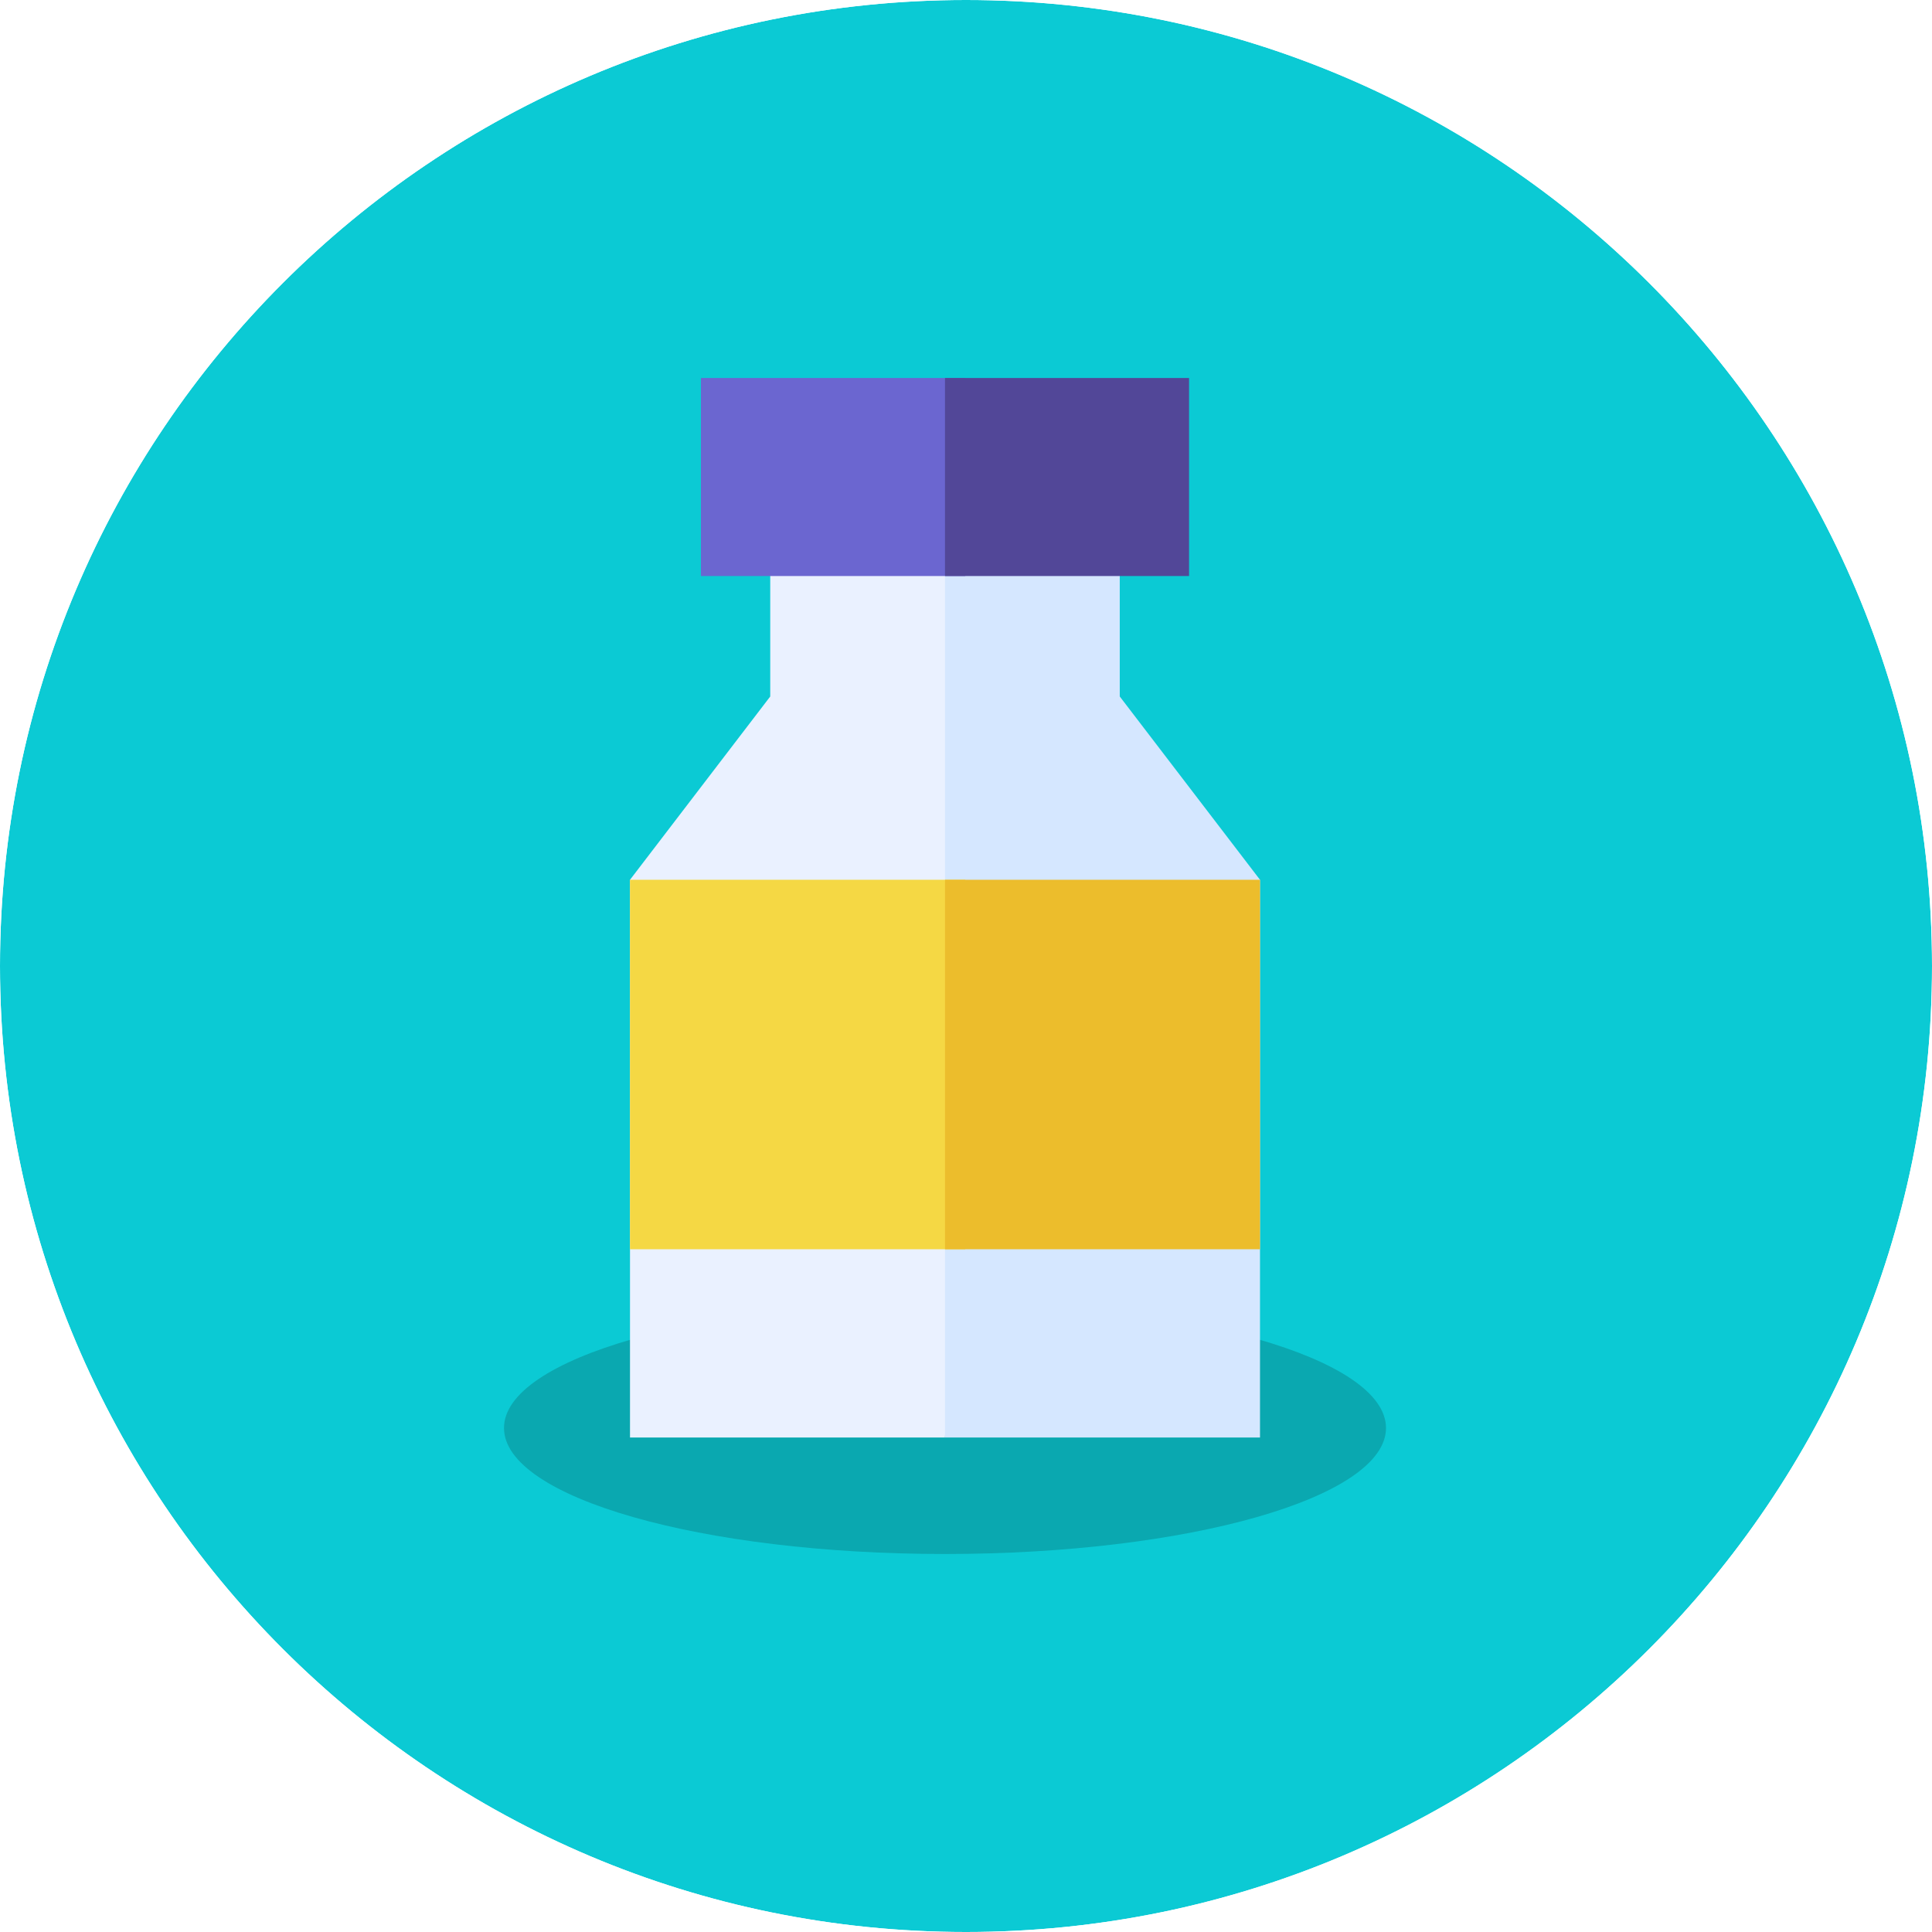
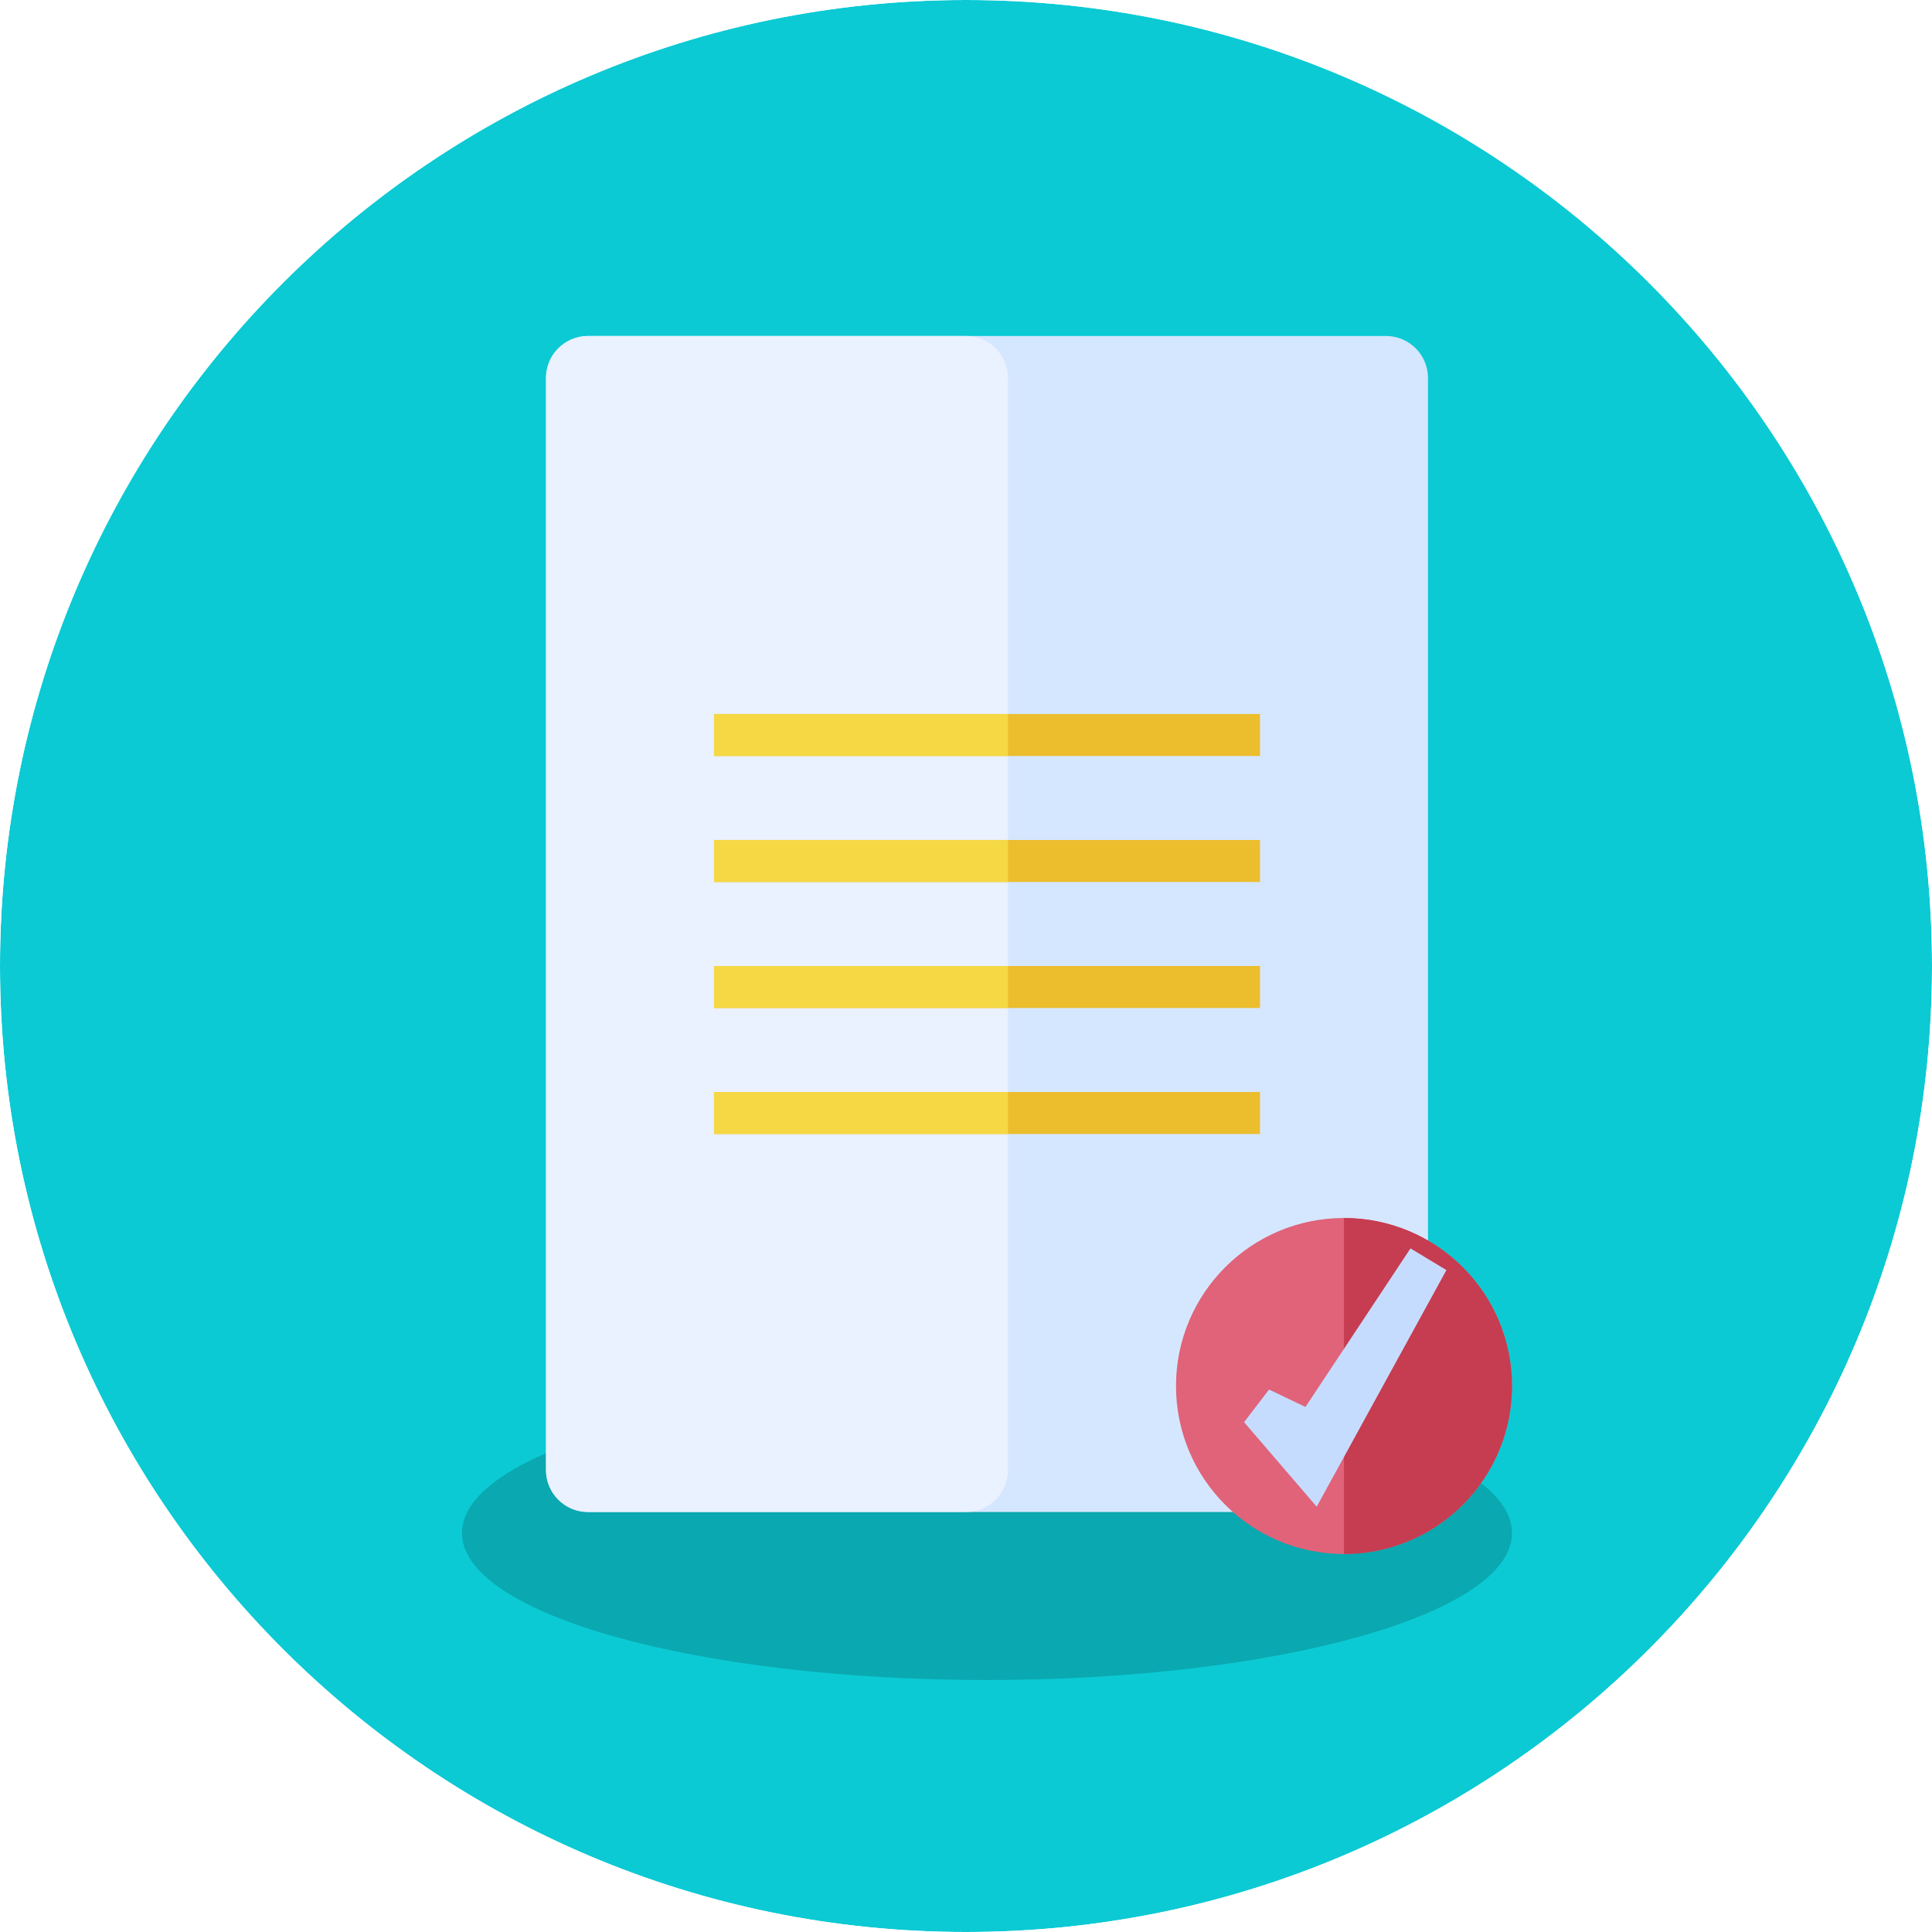
<svg xmlns="http://www.w3.org/2000/svg" width="46" height="46" viewBox="0 0 46 46" fill="none">
-   <mask id="mask0_8_126" style="mask-type:alpha" maskUnits="userSpaceOnUse" x="0" y="0" width="46" height="46">
+   <mask id="mask0_0_58" style="mask-type:alpha" maskUnits="userSpaceOnUse" x="0" y="0" width="46" height="46">
    <circle cx="23" cy="23" r="23" fill="#0BCAD4" />
  </mask>
-   <g mask="url(#mask0_8_126)">
+   <g mask="url(#mask0_0_58)">
    <circle cx="23" cy="23" r="23" fill="#0BCAD4" />
-     <ellipse cx="22.5" cy="34" rx="10.5" ry="3" fill="#0AA8B0" />
-     <path d="M18.339 12.817V16.583L15 20.947V34.226H22.5L23.568 12.817H18.339Z" fill="#EAF1FF" />
-     <path d="M26.661 16.583V12.817H22.5V34.226H30V20.947L26.661 16.583Z" fill="#D5E7FF" />
-     <path d="M15 20.947H22.983V29.744H15V20.947Z" fill="#F5D844" />
-     <path d="M22.5 20.947H30V29.744H22.5V20.947Z" fill="#ECBD2C" />
-     <path d="M16.689 9H22.983V13.715H16.689V9Z" fill="#6B66D0" />
-     <path d="M22.5 9H28.311V13.715H22.5V9Z" fill="#524798" />
+     <ellipse cx="23.5" cy="36.5" rx="12.5" ry="3.5" fill="#0AA8B0" />
+     <rect x="13" y="8" width="21" height="28" rx="1" fill="#D5E7FF" />
+     <rect x="13" y="8" width="11" height="28" rx="1" fill="#EAF1FF" />
+     <rect x="17" y="17" width="13" height="1" fill="#ECBD2C" />
+     <rect x="17" y="17" width="7" height="1" fill="#F5D844" />
+     <rect x="17" y="20" width="13" height="1" fill="#ECBD2C" />
+     <rect x="17" y="20" width="7" height="1" fill="#F5D844" />
+     <rect x="17" y="23" width="13" height="1" fill="#ECBD2C" />
+     <rect x="17" y="23" width="7" height="1" fill="#F5D844" />
+     <rect x="17" y="26" width="13" height="1" fill="#ECBD2C" />
+     <rect x="17" y="26" width="7" height="1" fill="#F5D844" />
+     <circle cx="32" cy="33" r="4" fill="#E06379" />
+     <path d="M32 37C33.061 37 34.078 36.579 34.828 35.828C35.579 35.078 36 34.061 36 33C36 31.939 35.579 30.922 34.828 30.172C34.078 29.421 33.061 29 32 29L32 33L32 37Z" fill="#C63C50" />
+     <path d="M31.259 35L30 33.535L31.259 34.138L34 30L31.259 35Z" stroke="#C6DCFF" />
  </g>
</svg>
